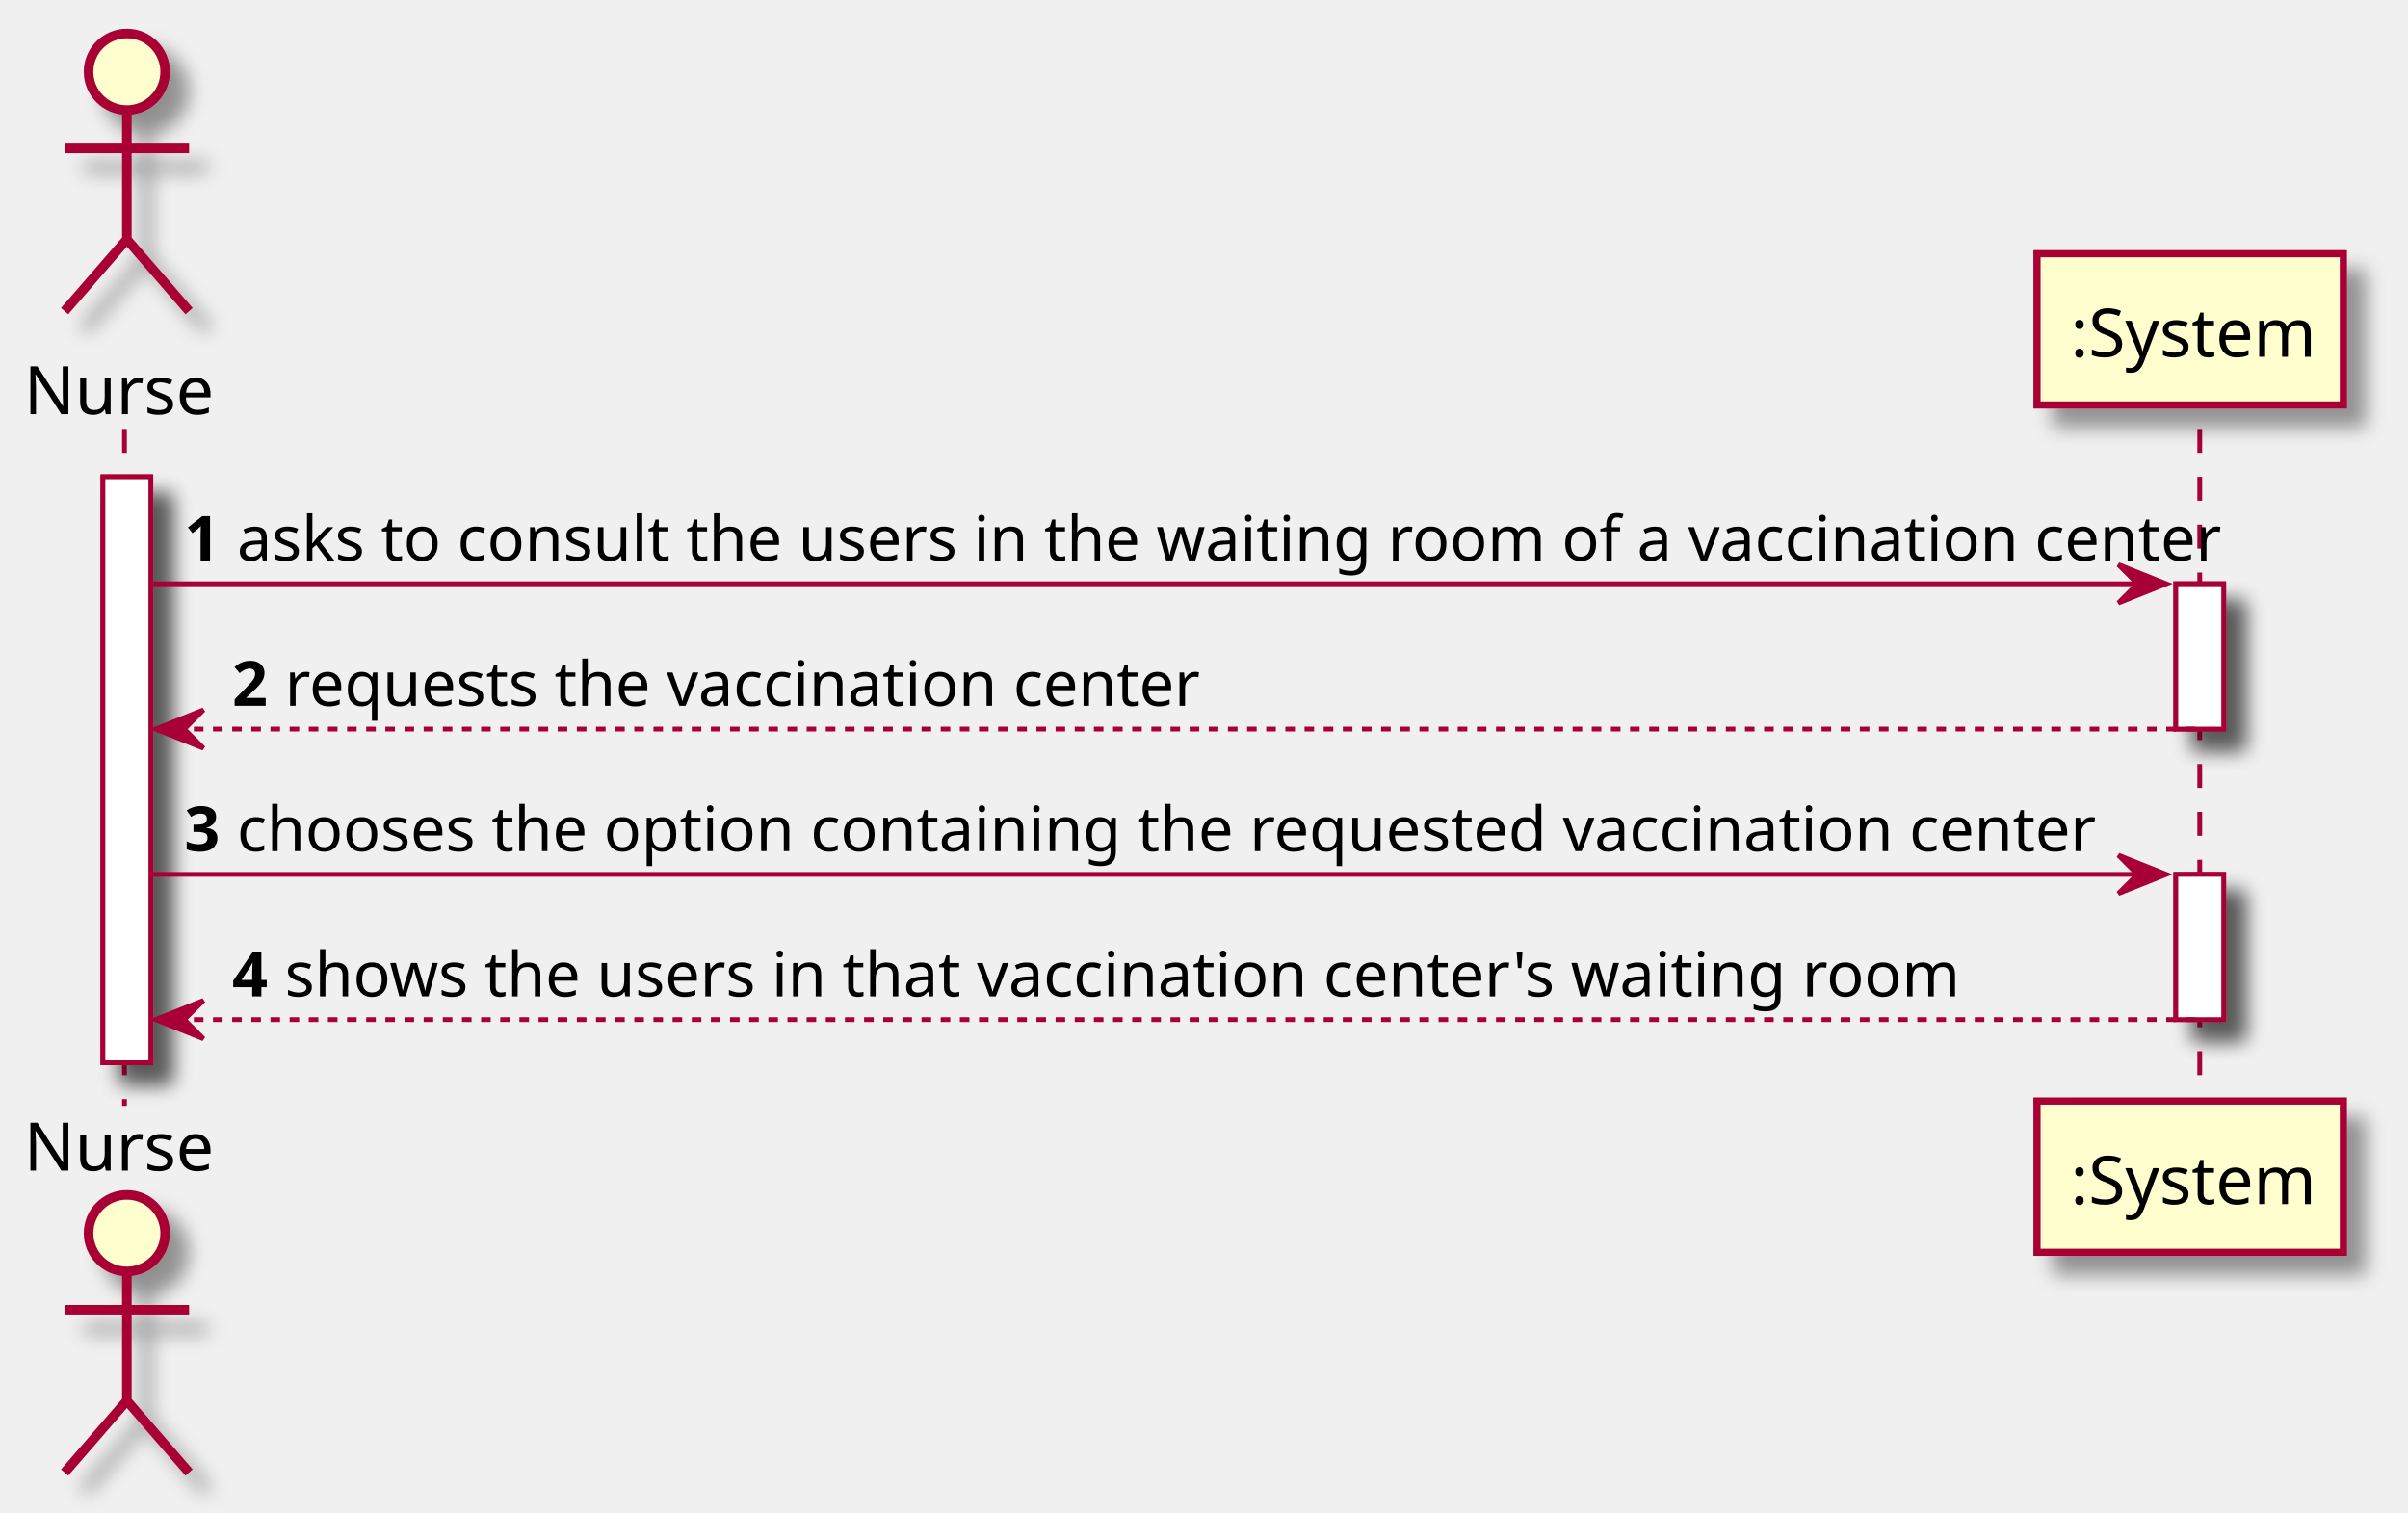
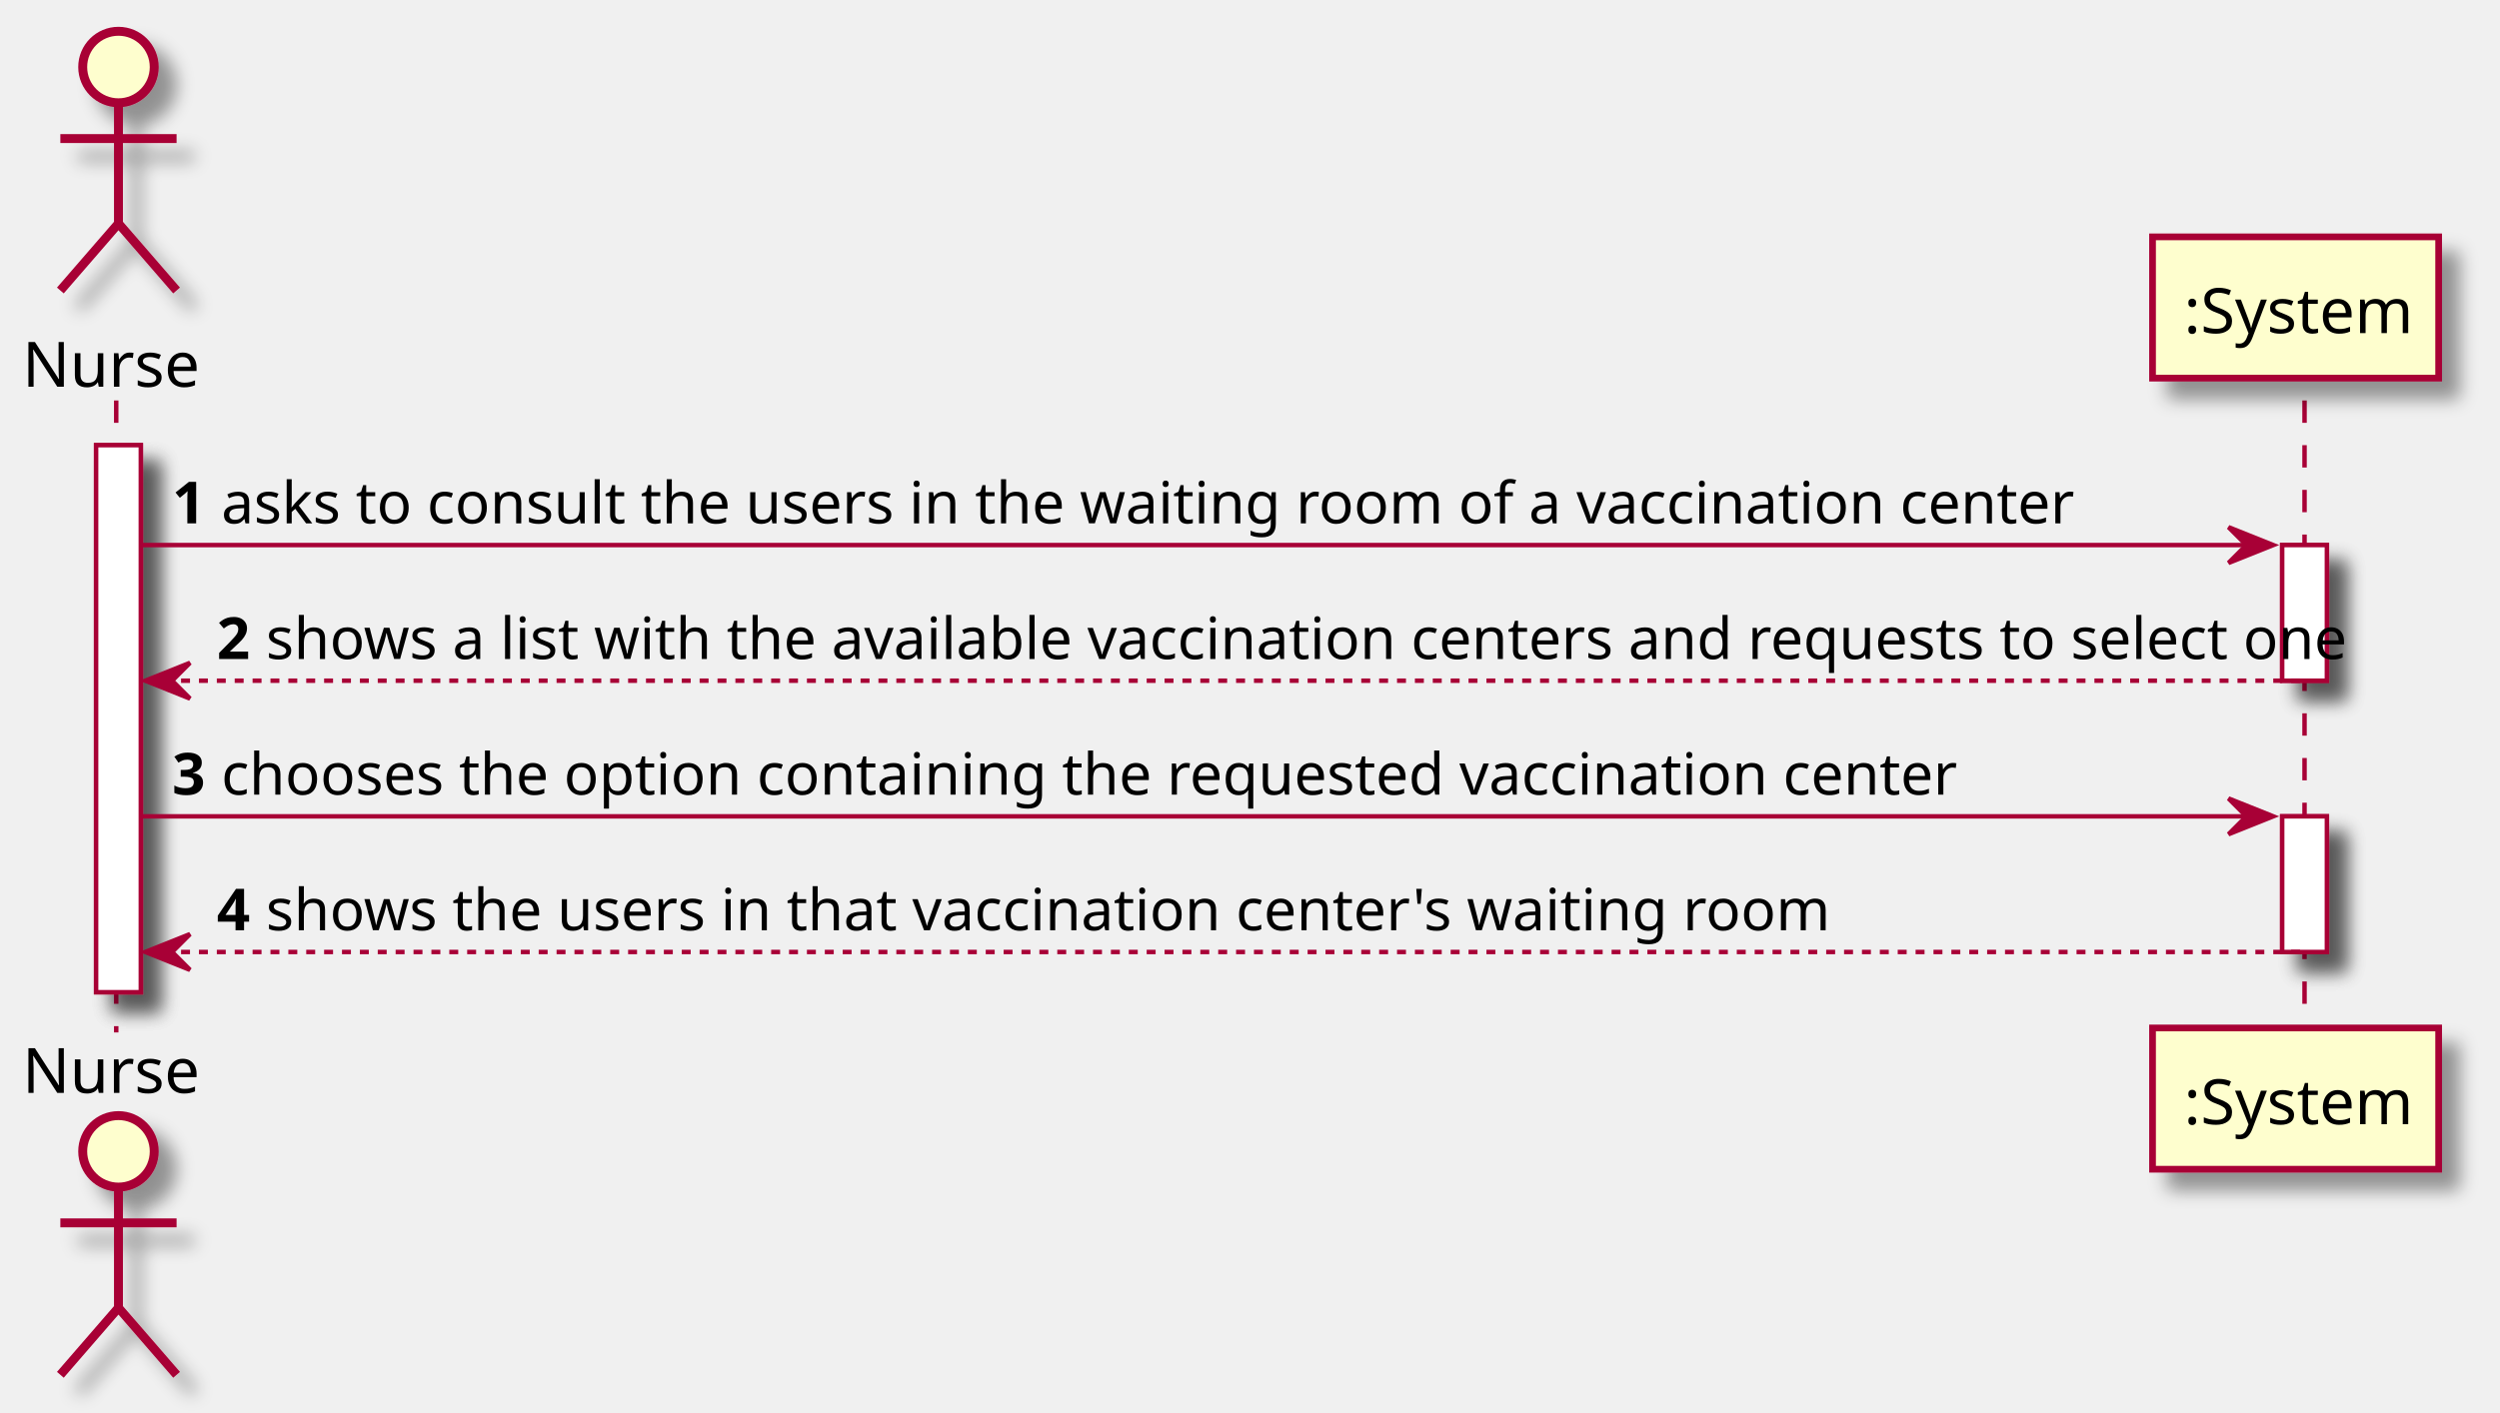
- <svg xmlns="http://www.w3.org/2000/svg" contentScriptType="application/ecmascript" contentStyleType="text/css" height="316px" preserveAspectRatio="none" style="width:503px;height:316px;background:#FFFFFF;" version="1.1" viewBox="0 0 503 316" width="503px" zoomAndPan="magnify">
+ <svg xmlns="http://www.w3.org/2000/svg" contentScriptType="application/ecmascript" contentStyleType="text/css" height="316px" preserveAspectRatio="none" style="width:559px;height:316px;background:#FFFFFF;" version="1.1" viewBox="0 0 559 316" width="559px" zoomAndPan="magnify">
  <defs>
-     <filter height="300%" id="f1mekri7gk14t2" width="300%" x="-1" y="-1">
+     <filter height="300%" id="f1llfqozeba27b" width="300%" x="-1" y="-1">
      <feGaussianBlur result="blurOut" stdDeviation="2.0" />
      <feColorMatrix in="blurOut" result="blurOut2" type="matrix" values="0 0 0 0 0 0 0 0 0 0 0 0 0 0 0 0 0 0 .4 0" />
      <feOffset dx="4.0" dy="4.0" in="blurOut2" result="blurOut3" />
      <feBlend in="SourceGraphic" in2="blurOut3" mode="normal" />
    </filter>
  </defs>
  <g>
-     <rect fill="#FFFFFF" filter="url(#f1mekri7gk14t2)" height="122.406" style="stroke:#A80036;stroke-width:1.0;" width="10" x="21.5" y="99.609" />
-     <rect fill="#FFFFFF" filter="url(#f1mekri7gk14t2)" height="30.352" style="stroke:#A80036;stroke-width:1.0;" width="10" x="454.5" y="121.961" />
-     <rect fill="#FFFFFF" filter="url(#f1mekri7gk14t2)" height="30.352" style="stroke:#A80036;stroke-width:1.0;" width="10" x="454.5" y="182.664" />
+     <rect fill="#FFFFFF" filter="url(#f1llfqozeba27b)" height="122.406" style="stroke:#A80036;stroke-width:1.0;" width="10" x="21.5" y="99.609" />
+     <rect fill="#FFFFFF" filter="url(#f1llfqozeba27b)" height="30.352" style="stroke:#A80036;stroke-width:1.0;" width="10" x="510.5" y="121.961" />
+     <rect fill="#FFFFFF" filter="url(#f1llfqozeba27b)" height="30.352" style="stroke:#A80036;stroke-width:1.0;" width="10" x="510.5" y="182.664" />
    <line style="stroke:#A80036;stroke-width:1.0;stroke-dasharray:5.0,5.0;" x1="26" x2="26" y1="89.609" y2="231.016" />
-     <line style="stroke:#A80036;stroke-width:1.0;stroke-dasharray:5.0,5.0;" x1="459.5" x2="459.5" y1="89.609" y2="231.016" />
+     <line style="stroke:#A80036;stroke-width:1.0;stroke-dasharray:5.0,5.0;" x1="515.5" x2="515.5" y1="89.609" y2="231.016" />
    <text fill="#000000" font-family="sans-serif" font-size="14" lengthAdjust="spacing" textLength="37" x="5" y="86.533">Nurse</text>
-     <ellipse cx="26.5" cy="15" fill="#FEFECE" filter="url(#f1mekri7gk14t2)" rx="8" ry="8" style="stroke:#A80036;stroke-width:2.0;" />
-     <path d="M26.5,23 L26.5,50 M13.5,31 L39.5,31 M26.5,50 L13.5,65 M26.5,50 L39.5,65 " fill="none" filter="url(#f1mekri7gk14t2)" style="stroke:#A80036;stroke-width:2.0;" />
+     <ellipse cx="26.5" cy="15" fill="#FEFECE" filter="url(#f1llfqozeba27b)" rx="8" ry="8" style="stroke:#A80036;stroke-width:2.0;" />
+     <path d="M26.5,23 L26.5,50 M13.5,31 L39.5,31 M26.5,50 L13.5,65 M26.5,50 L39.5,65 " fill="none" filter="url(#f1llfqozeba27b)" style="stroke:#A80036;stroke-width:2.0;" />
    <text fill="#000000" font-family="sans-serif" font-size="14" lengthAdjust="spacing" textLength="37" x="5" y="244.549">Nurse</text>
-     <ellipse cx="26.5" cy="257.625" fill="#FEFECE" filter="url(#f1mekri7gk14t2)" rx="8" ry="8" style="stroke:#A80036;stroke-width:2.0;" />
-     <path d="M26.5,265.625 L26.5,292.625 M13.5,273.625 L39.5,273.625 M26.5,292.625 L13.5,307.625 M26.5,292.625 L39.5,307.625 " fill="none" filter="url(#f1mekri7gk14t2)" style="stroke:#A80036;stroke-width:2.0;" />
-     <rect fill="#FEFECE" filter="url(#f1mekri7gk14t2)" height="31.609" style="stroke:#A80036;stroke-width:1.5;" width="64" x="425.5" y="53" />
-     <text fill="#000000" font-family="sans-serif" font-size="14" lengthAdjust="spacing" textLength="50" x="432.5" y="74.533">:System</text>
-     <rect fill="#FEFECE" filter="url(#f1mekri7gk14t2)" height="31.609" style="stroke:#A80036;stroke-width:1.5;" width="64" x="425.5" y="230.016" />
-     <text fill="#000000" font-family="sans-serif" font-size="14" lengthAdjust="spacing" textLength="50" x="432.5" y="251.549">:System</text>
-     <rect fill="#FFFFFF" filter="url(#f1mekri7gk14t2)" height="122.406" style="stroke:#A80036;stroke-width:1.0;" width="10" x="21.5" y="99.609" />
-     <rect fill="#FFFFFF" filter="url(#f1mekri7gk14t2)" height="30.352" style="stroke:#A80036;stroke-width:1.0;" width="10" x="454.5" y="121.961" />
-     <rect fill="#FFFFFF" filter="url(#f1mekri7gk14t2)" height="30.352" style="stroke:#A80036;stroke-width:1.0;" width="10" x="454.5" y="182.664" />
-     <polygon fill="#A80036" points="442.5,117.961,452.5,121.961,442.5,125.961,446.5,121.961" style="stroke:#A80036;stroke-width:1.0;" />
-     <line style="stroke:#A80036;stroke-width:1.0;" x1="31.5" x2="448.5" y1="121.961" y2="121.961" />
+     <ellipse cx="26.5" cy="257.625" fill="#FEFECE" filter="url(#f1llfqozeba27b)" rx="8" ry="8" style="stroke:#A80036;stroke-width:2.0;" />
+     <path d="M26.5,265.625 L26.5,292.625 M13.5,273.625 L39.5,273.625 M26.5,292.625 L13.5,307.625 M26.5,292.625 L39.5,307.625 " fill="none" filter="url(#f1llfqozeba27b)" style="stroke:#A80036;stroke-width:2.0;" />
+     <rect fill="#FEFECE" filter="url(#f1llfqozeba27b)" height="31.609" style="stroke:#A80036;stroke-width:1.5;" width="64" x="481.5" y="53" />
+     <text fill="#000000" font-family="sans-serif" font-size="14" lengthAdjust="spacing" textLength="50" x="488.5" y="74.533">:System</text>
+     <rect fill="#FEFECE" filter="url(#f1llfqozeba27b)" height="31.609" style="stroke:#A80036;stroke-width:1.5;" width="64" x="481.5" y="230.016" />
+     <text fill="#000000" font-family="sans-serif" font-size="14" lengthAdjust="spacing" textLength="50" x="488.5" y="251.549">:System</text>
+     <rect fill="#FFFFFF" filter="url(#f1llfqozeba27b)" height="122.406" style="stroke:#A80036;stroke-width:1.0;" width="10" x="21.5" y="99.609" />
+     <rect fill="#FFFFFF" filter="url(#f1llfqozeba27b)" height="30.352" style="stroke:#A80036;stroke-width:1.0;" width="10" x="510.5" y="121.961" />
+     <rect fill="#FFFFFF" filter="url(#f1llfqozeba27b)" height="30.352" style="stroke:#A80036;stroke-width:1.0;" width="10" x="510.5" y="182.664" />
+     <polygon fill="#A80036" points="498.5,117.961,508.5,121.961,498.5,125.961,502.5,121.961" style="stroke:#A80036;stroke-width:1.0;" />
+     <line style="stroke:#A80036;stroke-width:1.0;" x1="31.5" x2="504.5" y1="121.961" y2="121.961" />
    <text fill="#000000" font-family="sans-serif" font-size="13" font-weight="bold" lengthAdjust="spacing" textLength="7" x="38.5" y="117.105">1</text>
    <text fill="#000000" font-family="sans-serif" font-size="13" lengthAdjust="spacing" textLength="393" x="49.5" y="117.105">asks to consult the users in the waiting room of a vaccination center</text>
    <polygon fill="#A80036" points="42.5,148.312,32.5,152.312,42.5,156.312,38.5,152.312" style="stroke:#A80036;stroke-width:1.0;" />
-     <line style="stroke:#A80036;stroke-width:1.0;stroke-dasharray:2.0,2.0;" x1="36.5" x2="458.5" y1="152.312" y2="152.312" />
+     <line style="stroke:#A80036;stroke-width:1.0;stroke-dasharray:2.0,2.0;" x1="36.5" x2="514.5" y1="152.312" y2="152.312" />
    <text fill="#000000" font-family="sans-serif" font-size="13" font-weight="bold" lengthAdjust="spacing" textLength="7" x="48.5" y="147.456">2</text>
-     <text fill="#000000" font-family="sans-serif" font-size="13" lengthAdjust="spacing" textLength="180" x="59.5" y="147.456">requests the vaccination center</text>
-     <polygon fill="#A80036" points="442.5,178.664,452.5,182.664,442.5,186.664,446.5,182.664" style="stroke:#A80036;stroke-width:1.0;" />
-     <line style="stroke:#A80036;stroke-width:1.0;" x1="31.5" x2="448.5" y1="182.664" y2="182.664" />
+     <text fill="#000000" font-family="sans-serif" font-size="13" lengthAdjust="spacing" textLength="444" x="59.5" y="147.456">shows a list with the available vaccination centers and requests to select one</text>
+     <polygon fill="#A80036" points="498.5,178.664,508.5,182.664,498.5,186.664,502.5,182.664" style="stroke:#A80036;stroke-width:1.0;" />
+     <line style="stroke:#A80036;stroke-width:1.0;" x1="31.5" x2="504.5" y1="182.664" y2="182.664" />
    <text fill="#000000" font-family="sans-serif" font-size="13" font-weight="bold" lengthAdjust="spacing" textLength="7" x="38.5" y="177.808">3</text>
    <text fill="#000000" font-family="sans-serif" font-size="13" lengthAdjust="spacing" textLength="364" x="49.5" y="177.808">chooses the option containing the requested vaccination center</text>
    <polygon fill="#A80036" points="42.5,209.016,32.5,213.016,42.5,217.016,38.5,213.016" style="stroke:#A80036;stroke-width:1.0;" />
-     <line style="stroke:#A80036;stroke-width:1.0;stroke-dasharray:2.0,2.0;" x1="36.5" x2="458.5" y1="213.016" y2="213.016" />
+     <line style="stroke:#A80036;stroke-width:1.0;stroke-dasharray:2.0,2.0;" x1="36.5" x2="514.5" y1="213.016" y2="213.016" />
    <text fill="#000000" font-family="sans-serif" font-size="13" font-weight="bold" lengthAdjust="spacing" textLength="7" x="48.5" y="208.159">4</text>
    <text fill="#000000" font-family="sans-serif" font-size="13" lengthAdjust="spacing" textLength="329" x="59.5" y="208.159">shows the users in that vaccination center's waiting room</text>
  </g>
</svg>
